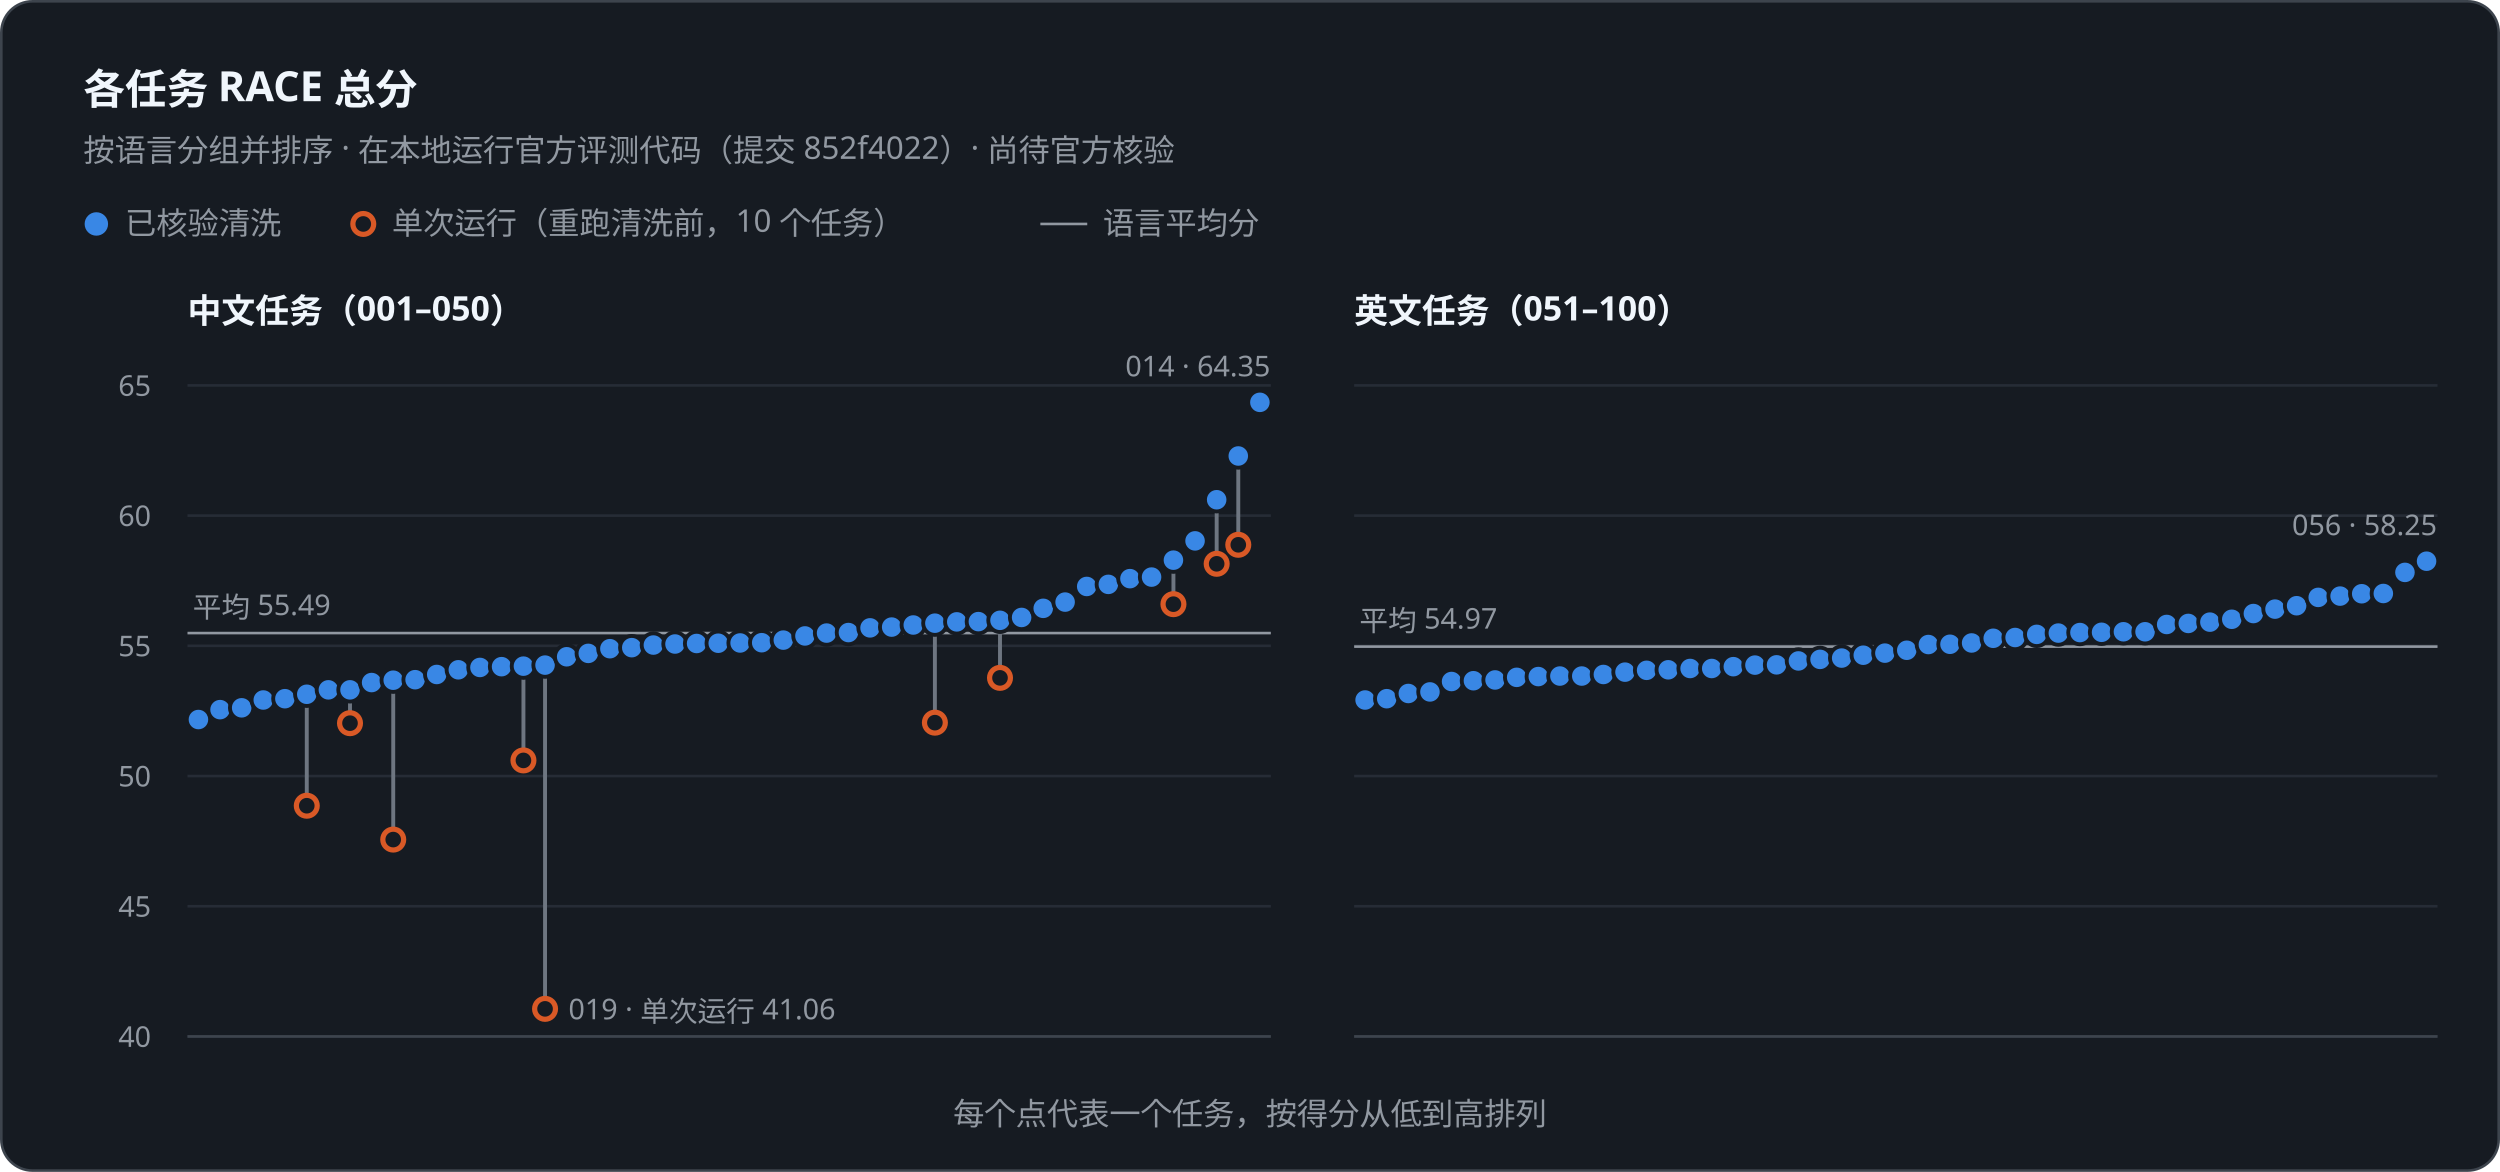
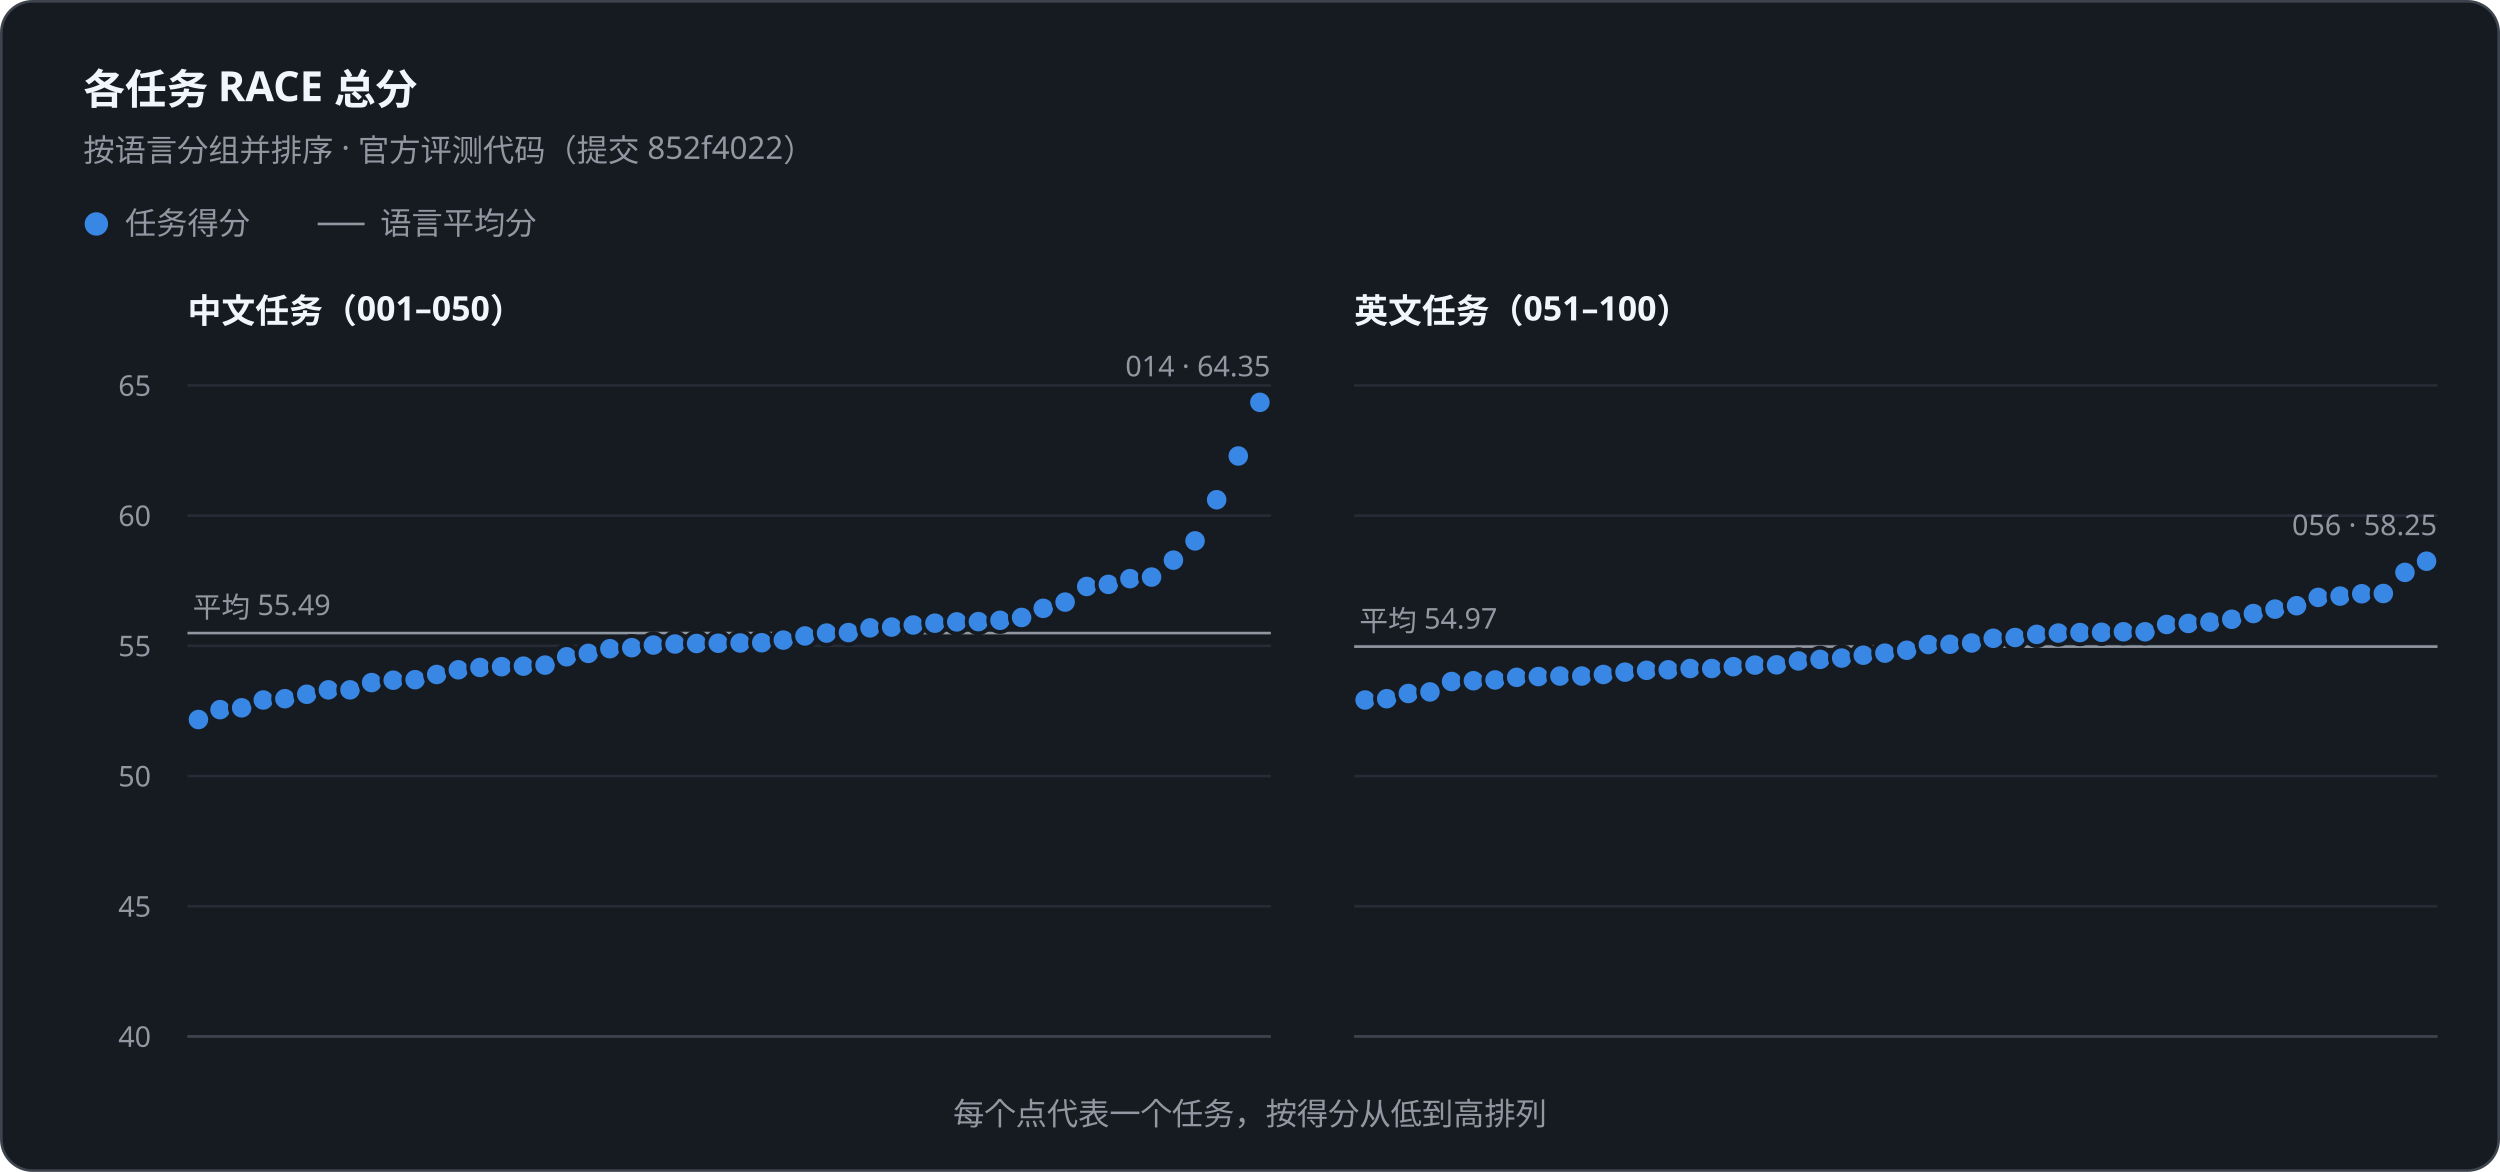
<svg xmlns="http://www.w3.org/2000/svg" viewBox="0 0 960 450" width="960" height="450" role="img" aria-labelledby="t d" font-family="system-ui, sans-serif">
  <rect x="0.5" y="0.5" width="959" height="449" rx="12" fill="#161b22" stroke="#3d444d" />
  <text x="32" y="40" font-size="16" font-weight="600" fill="#f0f6fc">各任务 RACE 总分</text>
-   <text x="32" y="62" font-size="12" fill="#9198a1">按语言分组并排序 · 在本地运行官方评测代码（提交 852f4022）· 尚待官方核验</text>
+   <text x="32" y="62" font-size="12" fill="#9198a1">按语言分组并排序 · 官方评测代码（提交 852f4022）</text>
  <circle cx="37" cy="86" r="4.5" fill="#3987e5" />
-   <text x="48" y="90" font-size="12" fill="#9198a1">已核验清洗</text>
-   <circle cx="139.5" cy="86" r="4" fill="#161b22" stroke="#d95926" stroke-width="2" />
-   <text x="150.5" y="90" font-size="12" fill="#9198a1">单次运行（重跑清洗前，10 个任务）</text>
-   <path d="M399.5 86 H417.5" stroke="#9198a1" stroke-width="1" />
-   <text x="423.5" y="90" font-size="12" fill="#9198a1">语言平均分</text>
+   <text x="48" y="90" font-size="12" fill="#9198a1">任务得分</text>
+   <path d="M122.0 86 H140.0" stroke="#9198a1" stroke-width="1" />
+   <text x="146.0" y="90" font-size="12" fill="#9198a1">语言平均分</text>
  <text x="58" y="402.0" font-size="11" text-anchor="end" fill="#9198a1" style="font-variant-numeric: tabular-nums">40</text>
  <path d="M72 398.0 H488" stroke="#262c36" stroke-width="1" />
  <path d="M520 398.0 H936" stroke="#262c36" stroke-width="1" />
  <text x="58" y="352.0" font-size="11" text-anchor="end" fill="#9198a1" style="font-variant-numeric: tabular-nums">45</text>
  <path d="M72 348.0 H488" stroke="#262c36" stroke-width="1" />
  <path d="M520 348.0 H936" stroke="#262c36" stroke-width="1" />
  <text x="58" y="302.0" font-size="11" text-anchor="end" fill="#9198a1" style="font-variant-numeric: tabular-nums">50</text>
  <path d="M72 298.0 H488" stroke="#262c36" stroke-width="1" />
  <path d="M520 298.0 H936" stroke="#262c36" stroke-width="1" />
  <text x="58" y="252.0" font-size="11" text-anchor="end" fill="#9198a1" style="font-variant-numeric: tabular-nums">55</text>
  <path d="M72 248.0 H488" stroke="#262c36" stroke-width="1" />
  <path d="M520 248.0 H936" stroke="#262c36" stroke-width="1" />
  <text x="58" y="202.0" font-size="11" text-anchor="end" fill="#9198a1" style="font-variant-numeric: tabular-nums">60</text>
  <path d="M72 198.0 H488" stroke="#262c36" stroke-width="1" />
  <path d="M520 198.0 H936" stroke="#262c36" stroke-width="1" />
  <text x="58" y="152.0" font-size="11" text-anchor="end" fill="#9198a1" style="font-variant-numeric: tabular-nums">65</text>
  <path d="M72 148.0 H488" stroke="#262c36" stroke-width="1" />
  <path d="M520 148.0 H936" stroke="#262c36" stroke-width="1" />
  <text x="72" y="124" font-size="13" font-weight="600" fill="#f0f6fc">中文任务（001–050）</text>
  <path d="M72 398 H488" stroke="#3d444d" stroke-width="1" />
  <path d="M72 243.1 H488" stroke="#9198a1" stroke-width="1" />
  <text x="74" y="237.1" font-size="11" fill="#9198a1" style="font-variant-numeric: tabular-nums">平均 55.49</text>
-   <path d="M117.8 305.4 V270.6" stroke="#6e7681" stroke-width="1.5" />
-   <circle cx="117.8" cy="309.4" r="4" fill="#161b22" stroke="#d95926" stroke-width="2" />
-   <path d="M134.4 273.7 V268.9" stroke="#6e7681" stroke-width="1.5" />
-   <circle cx="134.4" cy="277.7" r="4" fill="#161b22" stroke="#d95926" stroke-width="2" />
-   <path d="M151.0 318.4 V265.2" stroke="#6e7681" stroke-width="1.5" />
-   <circle cx="151.0" cy="322.4" r="4" fill="#161b22" stroke="#d95926" stroke-width="2" />
-   <path d="M201.0 288.0 V259.8" stroke="#6e7681" stroke-width="1.5" />
-   <circle cx="201.0" cy="292.0" r="4" fill="#161b22" stroke="#d95926" stroke-width="2" />
-   <path d="M209.3 383.4 V259.4" stroke="#6e7681" stroke-width="1.5" />
-   <circle cx="209.3" cy="387.4" r="4" fill="#161b22" stroke="#d95926" stroke-width="2" />
-   <path d="M359.0 273.5 V243.3" stroke="#6e7681" stroke-width="1.5" />
-   <circle cx="359.0" cy="277.5" r="4" fill="#161b22" stroke="#d95926" stroke-width="2" />
-   <path d="M384.0 256.3 V242.2" stroke="#6e7681" stroke-width="1.5" />
-   <circle cx="384.0" cy="260.3" r="4" fill="#161b22" stroke="#d95926" stroke-width="2" />
-   <path d="M450.6 228.0 V219.1" stroke="#6e7681" stroke-width="1.5" />
-   <circle cx="450.6" cy="232.0" r="4" fill="#161b22" stroke="#d95926" stroke-width="2" />
-   <path d="M467.2 212.5 V195.9" stroke="#6e7681" stroke-width="1.5" />
-   <circle cx="467.2" cy="216.5" r="4" fill="#161b22" stroke="#d95926" stroke-width="2" />
-   <path d="M475.5 205.2 V179.1" stroke="#6e7681" stroke-width="1.5" />
-   <circle cx="475.5" cy="209.2" r="4" fill="#161b22" stroke="#d95926" stroke-width="2" />
  <circle cx="76.2" cy="276.3" r="4.5" fill="#3987e5" stroke="#161b22" stroke-width="1.5" />
  <circle cx="84.5" cy="272.5" r="4.5" fill="#3987e5" stroke="#161b22" stroke-width="1.5" />
  <circle cx="92.8" cy="271.8" r="4.5" fill="#3987e5" stroke="#161b22" stroke-width="1.5" />
  <circle cx="101.1" cy="268.8" r="4.5" fill="#3987e5" stroke="#161b22" stroke-width="1.5" />
  <circle cx="109.4" cy="268.3" r="4.5" fill="#3987e5" stroke="#161b22" stroke-width="1.5" />
  <circle cx="117.8" cy="266.6" r="4.5" fill="#3987e5" stroke="#161b22" stroke-width="1.5" />
  <circle cx="126.1" cy="264.9" r="4.5" fill="#3987e5" stroke="#161b22" stroke-width="1.5" />
  <circle cx="134.4" cy="264.9" r="4.5" fill="#3987e5" stroke="#161b22" stroke-width="1.5" />
  <circle cx="142.7" cy="262.1" r="4.5" fill="#3987e5" stroke="#161b22" stroke-width="1.5" />
  <circle cx="151.0" cy="261.2" r="4.5" fill="#3987e5" stroke="#161b22" stroke-width="1.5" />
  <circle cx="159.4" cy="261.0" r="4.5" fill="#3987e5" stroke="#161b22" stroke-width="1.5" />
  <circle cx="167.7" cy="259.0" r="4.5" fill="#3987e5" stroke="#161b22" stroke-width="1.5" />
  <circle cx="176.0" cy="257.2" r="4.5" fill="#3987e5" stroke="#161b22" stroke-width="1.5" />
  <circle cx="184.3" cy="256.3" r="4.5" fill="#3987e5" stroke="#161b22" stroke-width="1.5" />
  <circle cx="192.6" cy="256.0" r="4.5" fill="#3987e5" stroke="#161b22" stroke-width="1.5" />
  <circle cx="201.0" cy="255.8" r="4.5" fill="#3987e5" stroke="#161b22" stroke-width="1.5" />
  <circle cx="209.3" cy="255.4" r="4.5" fill="#3987e5" stroke="#161b22" stroke-width="1.5" />
  <circle cx="217.6" cy="252.2" r="4.5" fill="#3987e5" stroke="#161b22" stroke-width="1.5" />
  <circle cx="225.9" cy="250.9" r="4.5" fill="#3987e5" stroke="#161b22" stroke-width="1.5" />
  <circle cx="234.2" cy="249.1" r="4.5" fill="#3987e5" stroke="#161b22" stroke-width="1.5" />
  <circle cx="242.6" cy="248.7" r="4.5" fill="#3987e5" stroke="#161b22" stroke-width="1.5" />
  <circle cx="250.9" cy="247.7" r="4.5" fill="#3987e5" stroke="#161b22" stroke-width="1.5" />
  <circle cx="259.2" cy="247.3" r="4.5" fill="#3987e5" stroke="#161b22" stroke-width="1.5" />
  <circle cx="267.5" cy="247.1" r="4.5" fill="#3987e5" stroke="#161b22" stroke-width="1.5" />
  <circle cx="275.8" cy="247.0" r="4.5" fill="#3987e5" stroke="#161b22" stroke-width="1.5" />
  <circle cx="284.2" cy="246.9" r="4.5" fill="#3987e5" stroke="#161b22" stroke-width="1.5" />
  <circle cx="292.5" cy="246.8" r="4.5" fill="#3987e5" stroke="#161b22" stroke-width="1.5" />
  <circle cx="300.8" cy="245.8" r="4.5" fill="#3987e5" stroke="#161b22" stroke-width="1.5" />
  <circle cx="309.1" cy="244.2" r="4.5" fill="#3987e5" stroke="#161b22" stroke-width="1.5" />
  <circle cx="317.4" cy="243.1" r="4.5" fill="#3987e5" stroke="#161b22" stroke-width="1.5" />
  <circle cx="325.8" cy="242.9" r="4.5" fill="#3987e5" stroke="#161b22" stroke-width="1.5" />
  <circle cx="334.1" cy="241.1" r="4.5" fill="#3987e5" stroke="#161b22" stroke-width="1.5" />
  <circle cx="342.4" cy="240.8" r="4.5" fill="#3987e5" stroke="#161b22" stroke-width="1.5" />
  <circle cx="350.7" cy="240.0" r="4.5" fill="#3987e5" stroke="#161b22" stroke-width="1.5" />
  <circle cx="359.0" cy="239.3" r="4.5" fill="#3987e5" stroke="#161b22" stroke-width="1.5" />
  <circle cx="367.4" cy="238.8" r="4.5" fill="#3987e5" stroke="#161b22" stroke-width="1.5" />
  <circle cx="375.7" cy="238.7" r="4.5" fill="#3987e5" stroke="#161b22" stroke-width="1.5" />
  <circle cx="384.0" cy="238.2" r="4.5" fill="#3987e5" stroke="#161b22" stroke-width="1.5" />
  <circle cx="392.3" cy="237.1" r="4.5" fill="#3987e5" stroke="#161b22" stroke-width="1.5" />
  <circle cx="400.6" cy="233.6" r="4.5" fill="#3987e5" stroke="#161b22" stroke-width="1.5" />
  <circle cx="409.0" cy="231.2" r="4.5" fill="#3987e5" stroke="#161b22" stroke-width="1.5" />
  <circle cx="417.3" cy="225.2" r="4.5" fill="#3987e5" stroke="#161b22" stroke-width="1.5" />
  <circle cx="425.6" cy="224.4" r="4.5" fill="#3987e5" stroke="#161b22" stroke-width="1.5" />
  <circle cx="433.9" cy="222.2" r="4.5" fill="#3987e5" stroke="#161b22" stroke-width="1.5" />
  <circle cx="442.2" cy="221.6" r="4.5" fill="#3987e5" stroke="#161b22" stroke-width="1.5" />
  <circle cx="450.6" cy="215.1" r="4.5" fill="#3987e5" stroke="#161b22" stroke-width="1.5" />
  <circle cx="458.9" cy="207.7" r="4.5" fill="#3987e5" stroke="#161b22" stroke-width="1.5" />
  <circle cx="467.2" cy="191.9" r="4.5" fill="#3987e5" stroke="#161b22" stroke-width="1.5" />
  <circle cx="475.5" cy="175.1" r="4.5" fill="#3987e5" stroke="#161b22" stroke-width="1.5" />
  <circle cx="483.8" cy="154.5" r="4.5" fill="#3987e5" stroke="#161b22" stroke-width="1.5" />
  <text x="487.8" y="144.5" font-size="11" text-anchor="end" fill="#9198a1" style="font-variant-numeric: tabular-nums">014 · 64.35</text>
-   <text x="218.3" y="391.4" font-size="11" fill="#9198a1" style="font-variant-numeric: tabular-nums">019 · 单次运行 41.06</text>
  <text x="520" y="124" font-size="13" font-weight="600" fill="#f0f6fc">英文任务（051–100）</text>
  <path d="M520 398 H936" stroke="#3d444d" stroke-width="1" />
  <path d="M520 248.3 H936" stroke="#9198a1" stroke-width="1" />
  <text x="522" y="242.3" font-size="11" fill="#9198a1" style="font-variant-numeric: tabular-nums">平均 54.97</text>
  <circle cx="524.2" cy="268.8" r="4.5" fill="#3987e5" stroke="#161b22" stroke-width="1.5" />
  <circle cx="532.5" cy="268.3" r="4.5" fill="#3987e5" stroke="#161b22" stroke-width="1.5" />
  <circle cx="540.8" cy="266.3" r="4.5" fill="#3987e5" stroke="#161b22" stroke-width="1.5" />
  <circle cx="549.1" cy="265.7" r="4.5" fill="#3987e5" stroke="#161b22" stroke-width="1.5" />
  <circle cx="557.4" cy="261.7" r="4.5" fill="#3987e5" stroke="#161b22" stroke-width="1.5" />
  <circle cx="565.8" cy="261.4" r="4.5" fill="#3987e5" stroke="#161b22" stroke-width="1.5" />
  <circle cx="574.1" cy="261.1" r="4.5" fill="#3987e5" stroke="#161b22" stroke-width="1.5" />
  <circle cx="582.4" cy="260.1" r="4.5" fill="#3987e5" stroke="#161b22" stroke-width="1.5" />
  <circle cx="590.7" cy="259.8" r="4.5" fill="#3987e5" stroke="#161b22" stroke-width="1.5" />
  <circle cx="599.0" cy="259.6" r="4.5" fill="#3987e5" stroke="#161b22" stroke-width="1.5" />
  <circle cx="607.4" cy="259.6" r="4.5" fill="#3987e5" stroke="#161b22" stroke-width="1.5" />
  <circle cx="615.7" cy="259.0" r="4.5" fill="#3987e5" stroke="#161b22" stroke-width="1.5" />
  <circle cx="624.0" cy="258.1" r="4.5" fill="#3987e5" stroke="#161b22" stroke-width="1.5" />
  <circle cx="632.3" cy="257.4" r="4.5" fill="#3987e5" stroke="#161b22" stroke-width="1.5" />
  <circle cx="640.6" cy="257.2" r="4.5" fill="#3987e5" stroke="#161b22" stroke-width="1.5" />
  <circle cx="649.0" cy="256.7" r="4.5" fill="#3987e5" stroke="#161b22" stroke-width="1.5" />
  <circle cx="657.3" cy="256.7" r="4.5" fill="#3987e5" stroke="#161b22" stroke-width="1.5" />
  <circle cx="665.6" cy="256.0" r="4.5" fill="#3987e5" stroke="#161b22" stroke-width="1.5" />
  <circle cx="673.9" cy="255.4" r="4.5" fill="#3987e5" stroke="#161b22" stroke-width="1.5" />
  <circle cx="682.2" cy="255.3" r="4.5" fill="#3987e5" stroke="#161b22" stroke-width="1.5" />
  <circle cx="690.6" cy="253.8" r="4.5" fill="#3987e5" stroke="#161b22" stroke-width="1.5" />
  <circle cx="698.9" cy="253.2" r="4.5" fill="#3987e5" stroke="#161b22" stroke-width="1.5" />
  <circle cx="707.2" cy="252.7" r="4.5" fill="#3987e5" stroke="#161b22" stroke-width="1.5" />
  <circle cx="715.5" cy="251.6" r="4.5" fill="#3987e5" stroke="#161b22" stroke-width="1.5" />
  <circle cx="723.8" cy="250.8" r="4.5" fill="#3987e5" stroke="#161b22" stroke-width="1.5" />
  <circle cx="732.2" cy="249.7" r="4.5" fill="#3987e5" stroke="#161b22" stroke-width="1.5" />
  <circle cx="740.5" cy="247.5" r="4.5" fill="#3987e5" stroke="#161b22" stroke-width="1.5" />
  <circle cx="748.8" cy="247.4" r="4.5" fill="#3987e5" stroke="#161b22" stroke-width="1.5" />
  <circle cx="757.1" cy="246.9" r="4.5" fill="#3987e5" stroke="#161b22" stroke-width="1.5" />
  <circle cx="765.4" cy="245.1" r="4.5" fill="#3987e5" stroke="#161b22" stroke-width="1.5" />
  <circle cx="773.8" cy="244.8" r="4.5" fill="#3987e5" stroke="#161b22" stroke-width="1.5" />
  <circle cx="782.1" cy="243.6" r="4.5" fill="#3987e5" stroke="#161b22" stroke-width="1.5" />
  <circle cx="790.4" cy="243.1" r="4.5" fill="#3987e5" stroke="#161b22" stroke-width="1.5" />
  <circle cx="798.7" cy="242.9" r="4.5" fill="#3987e5" stroke="#161b22" stroke-width="1.5" />
  <circle cx="807.0" cy="242.8" r="4.5" fill="#3987e5" stroke="#161b22" stroke-width="1.5" />
  <circle cx="815.4" cy="242.6" r="4.5" fill="#3987e5" stroke="#161b22" stroke-width="1.5" />
  <circle cx="823.7" cy="242.6" r="4.5" fill="#3987e5" stroke="#161b22" stroke-width="1.5" />
  <circle cx="832.0" cy="239.8" r="4.5" fill="#3987e5" stroke="#161b22" stroke-width="1.5" />
  <circle cx="840.3" cy="239.4" r="4.5" fill="#3987e5" stroke="#161b22" stroke-width="1.5" />
  <circle cx="848.6" cy="238.9" r="4.5" fill="#3987e5" stroke="#161b22" stroke-width="1.5" />
  <circle cx="857.0" cy="237.8" r="4.5" fill="#3987e5" stroke="#161b22" stroke-width="1.5" />
  <circle cx="865.3" cy="235.6" r="4.5" fill="#3987e5" stroke="#161b22" stroke-width="1.5" />
  <circle cx="873.6" cy="233.9" r="4.5" fill="#3987e5" stroke="#161b22" stroke-width="1.5" />
  <circle cx="881.9" cy="232.6" r="4.5" fill="#3987e5" stroke="#161b22" stroke-width="1.5" />
  <circle cx="890.2" cy="229.4" r="4.5" fill="#3987e5" stroke="#161b22" stroke-width="1.5" />
  <circle cx="898.6" cy="228.9" r="4.5" fill="#3987e5" stroke="#161b22" stroke-width="1.5" />
  <circle cx="906.9" cy="228.0" r="4.5" fill="#3987e5" stroke="#161b22" stroke-width="1.5" />
  <circle cx="915.2" cy="227.9" r="4.5" fill="#3987e5" stroke="#161b22" stroke-width="1.5" />
  <circle cx="923.5" cy="219.8" r="4.5" fill="#3987e5" stroke="#161b22" stroke-width="1.5" />
  <circle cx="931.8" cy="215.5" r="4.5" fill="#3987e5" stroke="#161b22" stroke-width="1.5" />
  <text x="935.8" y="205.5" font-size="11" text-anchor="end" fill="#9198a1" style="font-variant-numeric: tabular-nums">056 · 58.25</text>
  <text x="480.0" y="432" font-size="12" text-anchor="middle" fill="#9198a1">每个点代表一个任务，按得分从低到高排列</text>
</svg>
